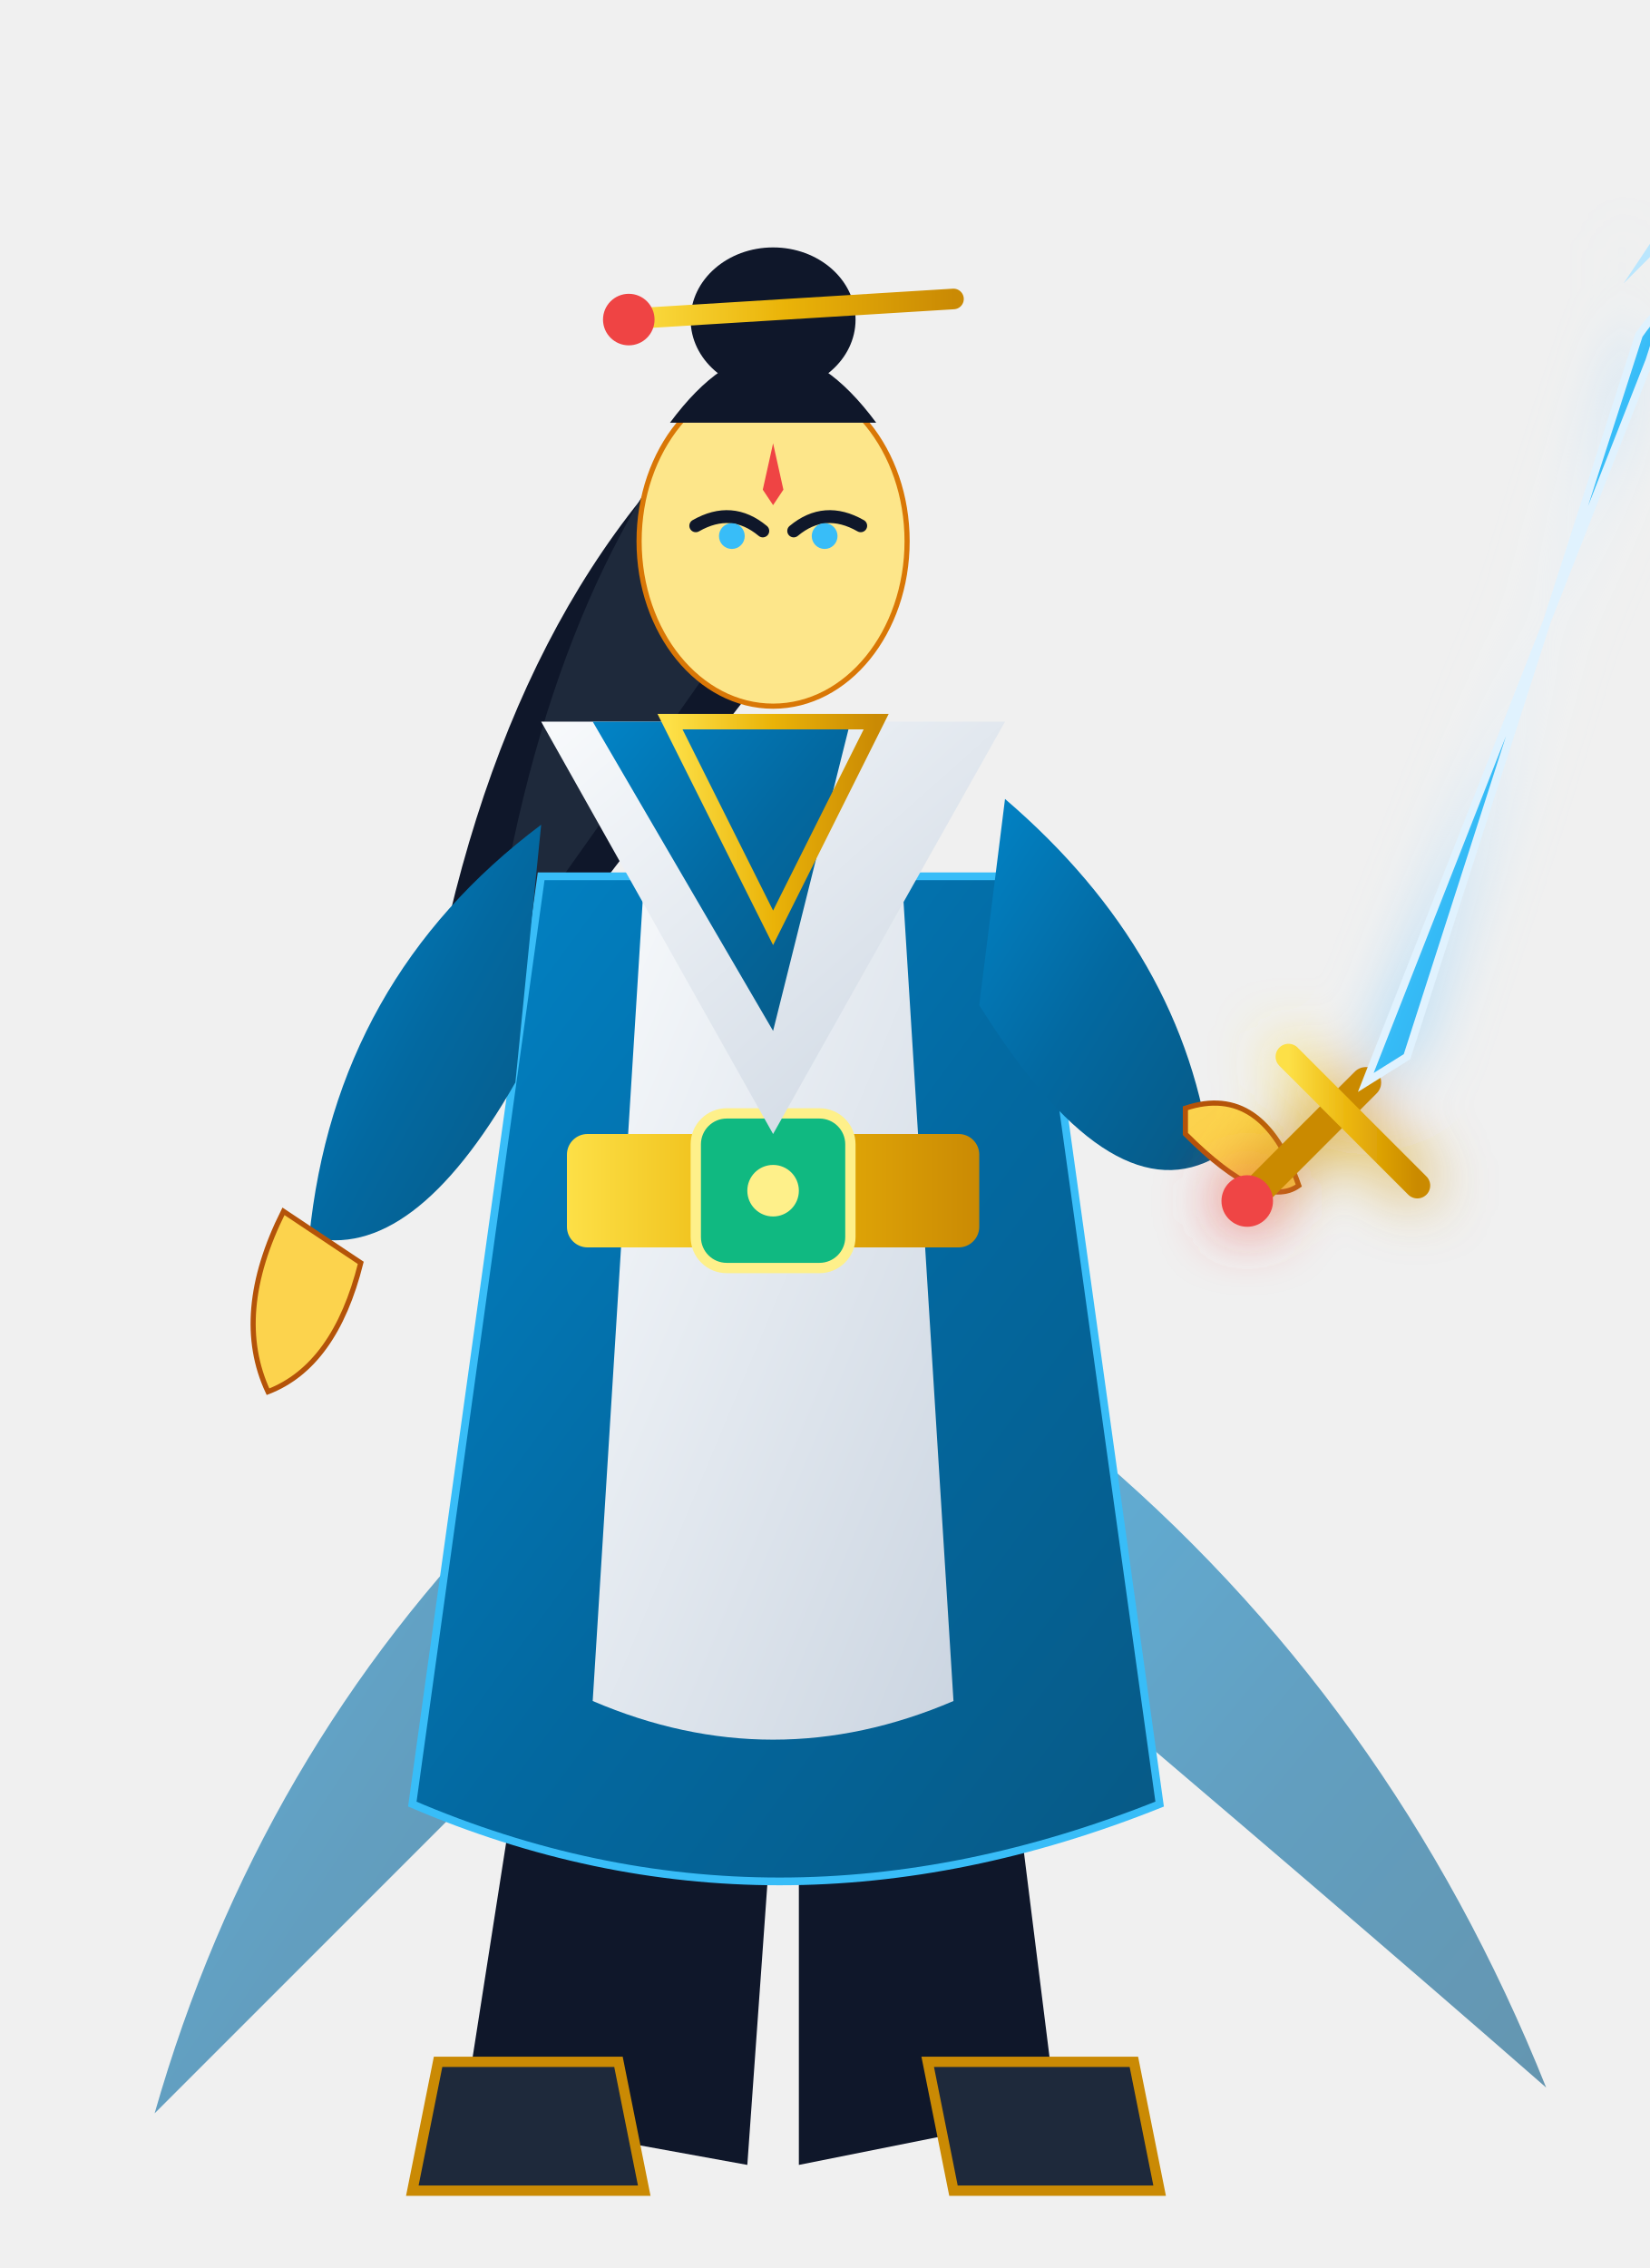
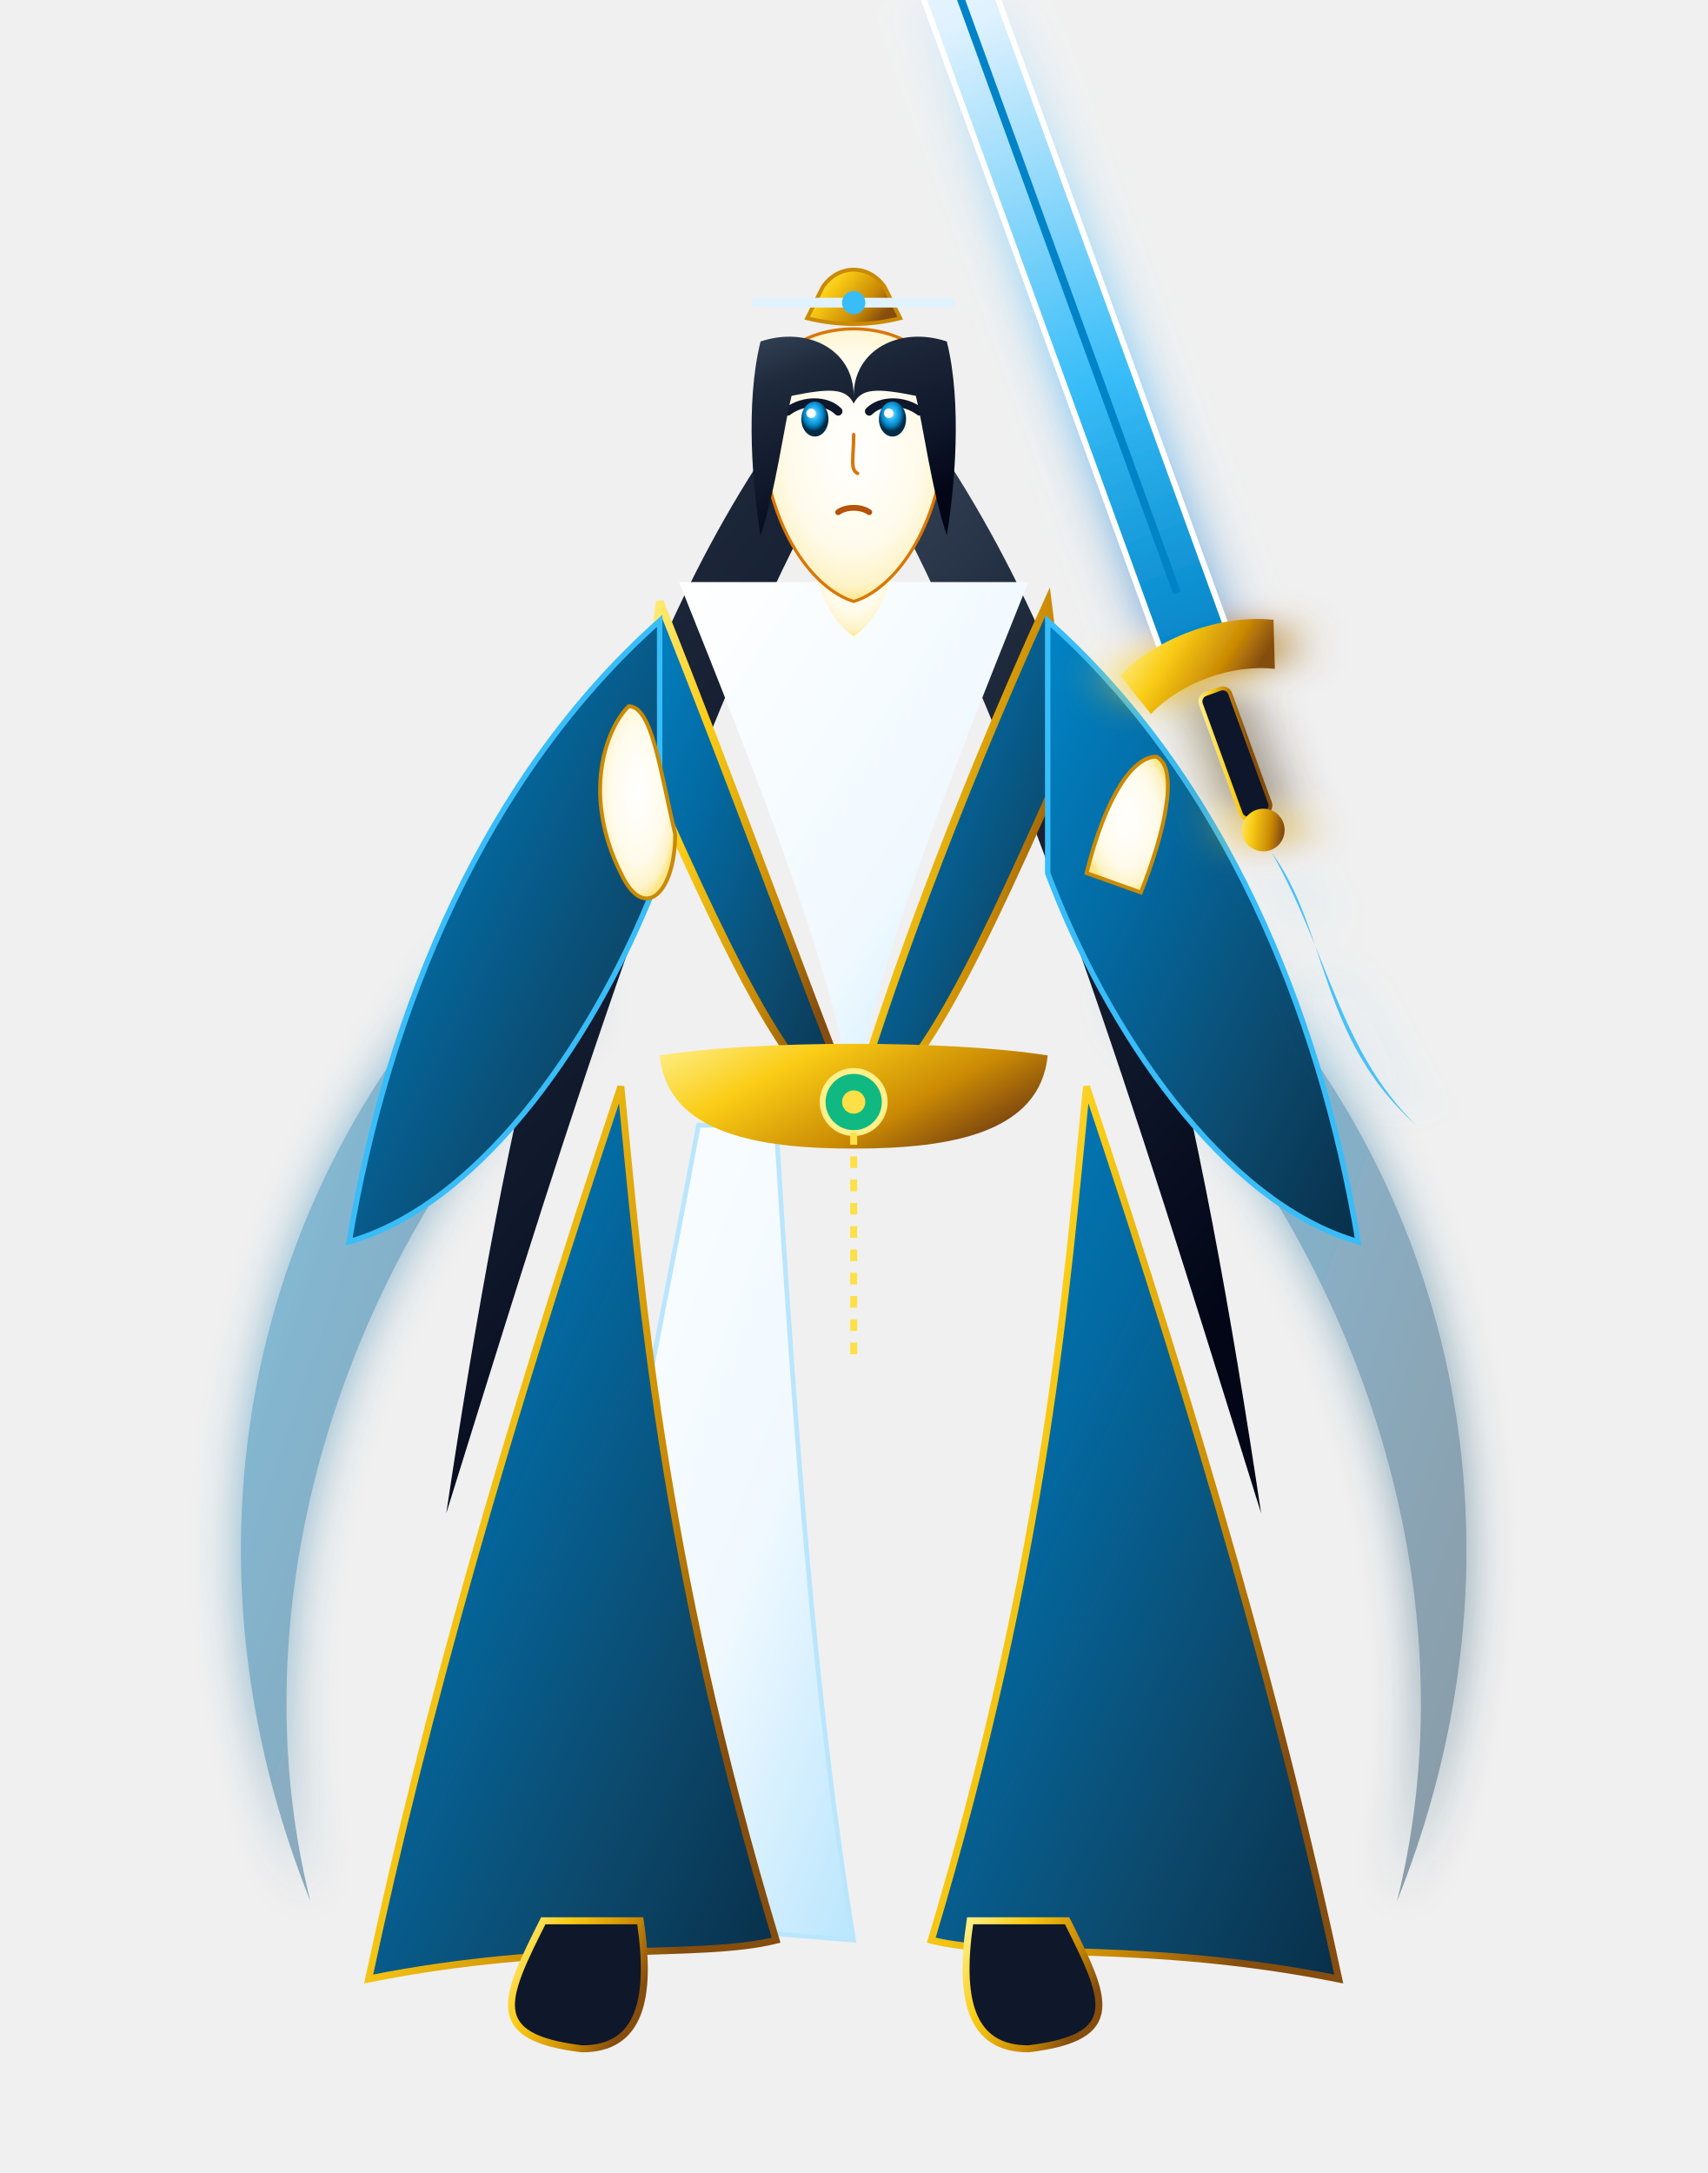
- <svg xmlns="http://www.w3.org/2000/svg" viewBox="0 0 320 440" width="100%" height="100%">
+ <svg xmlns="http://www.w3.org/2000/svg" viewBox="0 0 440 560" width="100%" height="100%">
  <defs>
-     <linearGradient id="daoRobeGrad" x1="0%" y1="0%" x2="100%" y2="100%">
+     <linearGradient id="swRobesDeep" x1="0%" y1="0%" x2="100%" y2="100%">
      <stop offset="0%" stop-color="#0284c7" />
-       <stop offset="50%" stop-color="#0369a1" />
-       <stop offset="100%" stop-color="#075985" />
+       <stop offset="35%" stop-color="#0369a1" />
+       <stop offset="70%" stop-color="#0c4a6e" />
+       <stop offset="100%" stop-color="#082f49" />
    </linearGradient>
-     <linearGradient id="innerRobeGrad" x1="0%" y1="0%" x2="100%" y2="100%">
-       <stop offset="0%" stop-color="#f8fafc" />
-       <stop offset="100%" stop-color="#cbd5e1" />
+     <linearGradient id="swSilkWhite" x1="0%" y1="0%" x2="100%" y2="100%">
+       <stop offset="0%" stop-color="#ffffff" />
+       <stop offset="60%" stop-color="#f0f9ff" />
+       <stop offset="100%" stop-color="#bae6fd" />
    </linearGradient>
-     <linearGradient id="goldTrimGrad" x1="0%" y1="0%" x2="100%" y2="0%">
-       <stop offset="0%" stop-color="#fde047" />
-       <stop offset="50%" stop-color="#eab308" />
-       <stop offset="100%" stop-color="#ca8a04" />
+     <linearGradient id="swGoldShine" x1="0%" y1="0%" x2="100%" y2="50%">
+       <stop offset="0%" stop-color="#fef08a" />
+       <stop offset="35%" stop-color="#facc15" />
+       <stop offset="75%" stop-color="#ca8a04" />
+       <stop offset="100%" stop-color="#854d0e" />
    </linearGradient>
-     <linearGradient id="swordBladeGrad" x1="0%" y1="0%" x2="100%" y2="100%">
-       <stop offset="0%" stop-color="#e0f2fe" />
-       <stop offset="50%" stop-color="#38bdf8" />
+     <linearGradient id="swHairLux" x1="0%" y1="0%" x2="40%" y2="100%">
+       <stop offset="0%" stop-color="#334155" />
+       <stop offset="25%" stop-color="#1e293b" />
+       <stop offset="70%" stop-color="#0f172a" />
+       <stop offset="100%" stop-color="#020617" />
+     </linearGradient>
+     <linearGradient id="swBladeBeam" x1="0%" y1="0%" x2="0%" y2="100%">
+       <stop offset="0%" stop-color="#ffffff" />
+       <stop offset="30%" stop-color="#e0f2fe" />
+       <stop offset="70%" stop-color="#38bdf8" />
      <stop offset="100%" stop-color="#0284c7" />
    </linearGradient>
-     <filter id="swordGlow" x="-20%" y="-20%" width="140%" height="140%">
+     <radialGradient id="swSkinAnime" cx="50%" cy="45%" r="55%">
+       <stop offset="0%" stop-color="#ffffff" />
+       <stop offset="65%" stop-color="#fffbeb" />
+       <stop offset="90%" stop-color="#fef3c7" />
+       <stop offset="100%" stop-color="#fde68a" />
+     </radialGradient>
+     <radialGradient id="swEyeCrystal" cx="45%" cy="35%" r="50%">
+       <stop offset="0%" stop-color="#f0f9ff" />
+       <stop offset="30%" stop-color="#38bdf8" />
+       <stop offset="70%" stop-color="#0284c7" />
+       <stop offset="100%" stop-color="#032b43" />
+     </radialGradient>
+     <filter id="swSoftAura" x="-20%" y="-20%" width="140%" height="140%">
      <feGaussianBlur stdDeviation="6" result="blur" />
      <feComposite in="SourceGraphic" in2="blur" operator="over" />
    </filter>
  </defs>
-   <g transform="translate(10, 10)">
-     <path d="M 90 280 Q 40 330 20 400 Q 50 370 100 320 Z" fill="url(#daoRobeGrad)" opacity="0.6" />
-     <path d="M 200 270 Q 260 320 290 395 Q 250 360 185 305 Z" fill="url(#daoRobeGrad)" opacity="0.6" />
-     <path d="M 125 75 Q 80 120 70 210 Q 100 170 135 125 Z" fill="#0f172a" />
-     <path d="M 130 65 Q 95 105 85 180 Q 110 145 138 105 Z" fill="#1e293b" />
-     <path d="M 105 240 L 80 400 L 135 410 L 145 270 Z" fill="#0f172a" />
-     <path d="M 175 240 L 195 400 L 145 410 L 145 270 Z" fill="#0f172a" />
-     <path d="M 75 390 L 70 415 L 115 415 L 110 390 Z" fill="#1e293b" stroke="#ca8a04" stroke-width="2" />
-     <path d="M 170 390 L 175 415 L 215 415 L 210 390 Z" fill="#1e293b" stroke="#ca8a04" stroke-width="2" />
-     <path d="M 95 160 L 70 340 Q 140 370 215 340 L 190 160 Z" fill="url(#daoRobeGrad)" stroke="#38bdf8" stroke-width="1.5" />
-     <path d="M 115 160 L 105 320 Q 140 335 175 320 L 165 160 Z" fill="url(#innerRobeGrad)" />
-     <rect x="100" y="210" width="80" height="22" rx="4" fill="url(#goldTrimGrad)" />
-     <rect x="125" y="206" width="30" height="30" rx="6" fill="#10b981" stroke="#fef08a" stroke-width="2" />
-     <circle cx="140" cy="221" r="5" fill="#fef08a" />
-     <path d="M 95 150 Q 55 180 50 230 Q 70 235 90 200 Z" fill="url(#daoRobeGrad)" />
-     <path d="M 45 225 Q 35 245 42 260 Q 55 255 60 235 Z" fill="#fcd34d" stroke="#b45309" stroke-width="1" />
-     <path d="M 95 130 L 140 210 L 185 130 Z" fill="url(#innerRobeGrad)" />
-     <path d="M 105 130 L 140 190 L 155 130 Z" fill="url(#daoRobeGrad)" />
-     <path d="M 120 130 L 140 170 L 160 130 Z" fill="none" stroke="url(#goldTrimGrad)" stroke-width="3" />
-     <ellipse cx="140" cy="95" rx="26" ry="32" fill="#fde68a" stroke="#d97706" stroke-width="1" />
-     <path d="M 125 92 Q 132 88 138 93" stroke="#0f172a" stroke-width="2.5" fill="none" stroke-linecap="round" />
-     <path d="M 144 93 Q 150 88 157 92" stroke="#0f172a" stroke-width="2.5" fill="none" stroke-linecap="round" />
-     <circle cx="132" cy="94" r="2.5" fill="#38bdf8" />
-     <circle cx="150" cy="94" r="2.5" fill="#38bdf8" />
-     <path d="M 140 76 L 142 85 L 140 88 L 138 85 Z" fill="#ef4444" />
-     <path d="M 120 72 Q 140 45 160 72 Z" fill="#0f172a" />
-     <ellipse cx="140" cy="52" rx="16" ry="14" fill="#0f172a" />
-     <line x1="110" y1="52" x2="175" y2="48" stroke="url(#goldTrimGrad)" stroke-width="4" stroke-linecap="round" />
-     <circle cx="112" cy="52" r="5" fill="#ef4444" />
-     <path d="M 185 145 Q 220 175 225 215 Q 205 225 180 185 Z" fill="url(#daoRobeGrad)" />
-     <path d="M 220 210 Q 235 225 242 220 Q 235 200 220 205 Z" fill="#fcd34d" stroke="#b45309" stroke-width="1" />
-     <g transform="translate(20, -10)" filter="url(#swordGlow)">
-       <path d="M 215 230 L 235 210" stroke="#ca8a04" stroke-width="6" stroke-linecap="round" />
-       <circle cx="212" cy="233" r="5" fill="#ef4444" />
-       <line x1="220" y1="205" x2="245" y2="230" stroke="url(#goldTrimGrad)" stroke-width="5" stroke-linecap="round" />
-       <path d="M 235 210 L 290 70 Q 295 55 288 65 L 243 205 Z" fill="url(#swordBladeGrad)" stroke="#e0f2fe" stroke-width="1.5" />
-       <path d="M 285 55 L 295 40 Q 300 30 292 48 Z" fill="#bae6fd" />
+   <g id="rig-swordsman-master" transform="translate(20, 10)">
+     <path d="M 120 220 C 50 280, 20 380, 60 480 C 40 400, 70 310, 130 250 Z" fill="url(#swRobesDeep)" opacity="0.45" filter="url(#swSoftAura)" />
+     <path d="M 280 220 C 350 280, 380 380, 340 480 C 360 400, 330 310, 270 250 Z" fill="url(#swRobesDeep)" opacity="0.45" filter="url(#swSoftAura)" />
+     <path d="M 175 110 C 130 180, 110 280, 95 380 C 120 300, 150 200, 185 130 Z" fill="url(#swHairLux)" />
+     <path d="M 225 110 C 270 180, 290 280, 305 380 C 280 300, 250 200, 215 130 Z" fill="url(#swHairLux)" />
+     <path d="M 160 280 C 145 360, 130 430, 120 490 C 150 485, 175 488, 200 490 C 190 430, 185 360, 180 280 Z" fill="url(#swSilkWhite)" stroke="#bae6fd" stroke-width="1.2" />
+     <path d="M 140 270 C 110 360, 90 430, 75 500 C 125 490, 160 495, 180 490 C 150 390, 145 320, 140 270 Z" fill="url(#swRobesDeep)" stroke="url(#swGoldShine)" stroke-width="1.8" />
+     <path d="M 260 270 C 290 360, 310 430, 325 500 C 275 490, 240 495, 220 490 C 250 390, 255 320, 260 270 Z" fill="url(#swRobesDeep)" stroke="url(#swGoldShine)" stroke-width="1.8" />
+     <path d="M 120 485 C 110 505, 105 515, 130 518 C 145 518, 148 505, 145 485 Z" fill="#0f172a" stroke="url(#swGoldShine)" stroke-width="1.8" />
+     <path d="M 255 485 C 265 505, 270 515, 245 518 C 230 518, 227 505, 230 485 Z" fill="#0f172a" stroke="url(#swGoldShine)" stroke-width="1.8" />
+     <path d="M 155 140 C 175 190, 195 240, 200 275 C 205 240, 225 190, 245 140 Z" fill="url(#swSilkWhite)" />
+     <path d="M 150 145 C 170 195, 188 245, 200 275 C 185 275, 165 230, 145 185 Z" fill="url(#swRobesDeep)" stroke="url(#swGoldShine)" stroke-width="2" />
+     <path d="M 250 145 C 225 200, 208 248, 200 275 C 215 275, 235 230, 255 185 Z" fill="url(#swRobesDeep)" stroke="url(#swGoldShine)" stroke-width="2" />
+     <path d="M 150 262 C 175 258, 225 258, 250 262 C 248 282, 225 286, 200 286 C 175 286, 152 282, 150 262 Z" fill="url(#swGoldShine)" />
+     <circle cx="200" cy="274" r="8" fill="#10b981" stroke="#fef08a" stroke-width="1.5" />
+     <circle cx="200" cy="274" r="3" fill="#fde047" />
+     <line x1="200" y1="282" x2="200" y2="340" stroke="#fde047" stroke-width="1.8" stroke-dasharray="3,3" />
+     <path d="M 150 150 C 105 190, 80 250, 70 310 C 105 300, 135 255, 150 215 Z" fill="url(#swRobesDeep)" stroke="#38bdf8" stroke-width="1.4" />
+     <path d="M 250 150 C 295 190, 320 250, 330 310 C 295 300, 265 255, 250 215 Z" fill="url(#swRobesDeep)" stroke="#38bdf8" stroke-width="1.4" />
+     <path d="M 140 215 C 130 195, 136 178, 142 172 C 148 172, 150 188, 154 205 C 154 220, 146 228, 140 215 Z" fill="url(#swSkinAnime)" stroke="#ca8a04" stroke-width="1" />
+     <path d="M 260 215 C 265 195, 272 185, 278 185 C 284 188, 280 205, 274 220 Z" fill="url(#swSkinAnime)" stroke="#ca8a04" stroke-width="1" />
+     <path d="M 188 120 C 188 140, 194 150, 200 154 C 206 150, 212 140, 212 120 Z" fill="url(#swSkinAnime)" />
+     <path d="M 176 95 C 176 126, 190 142, 200 145 C 210 142, 224 126, 224 95 C 224 68, 176 68, 176 95 Z" fill="url(#swSkinAnime)" stroke="#d97706" stroke-width="0.8" />
+     <path d="M 183 96 C 187 93, 193 93, 196 96" fill="none" stroke="#0f172a" stroke-width="2.2" stroke-linecap="round" />
+     <ellipse cx="190" cy="98" rx="3.5" ry="4.5" fill="url(#swEyeCrystal)" />
+     <circle cx="189" cy="96.5" r="1.2" fill="#ffffff" />
+     <path d="M 181 90 C 186 87, 192 87, 196 90" fill="none" stroke="#475569" stroke-width="1.2" stroke-linecap="round" />
+     <path d="M 204 96 C 207 93, 213 93, 217 96" fill="none" stroke="#0f172a" stroke-width="2.2" stroke-linecap="round" />
+     <ellipse cx="210" cy="98" rx="3.5" ry="4.5" fill="url(#swEyeCrystal)" />
+     <circle cx="209" cy="96.5" r="1.2" fill="#ffffff" />
+     <path d="M 204 90 C 208 87, 214 87, 219 90" fill="none" stroke="#475569" stroke-width="1.2" stroke-linecap="round" />
+     <path d="M 200 102 C 200 108, 199 111, 201 112" fill="none" stroke="#d97706" stroke-width="0.9" stroke-linecap="round" />
+     <path d="M 196 122 C 198 120.5, 202 120.5, 204 122" fill="none" stroke="#b45309" stroke-width="1.5" stroke-linecap="round" />
+     <path d="M 176 78 C 188 74, 200 80, 200 92 C 200 80, 212 74, 224 78 C 228 94, 226 116, 224 128 C 220 116, 218 100, 216 92 C 206 90, 202 90, 200 94 C 198 90, 194 90, 184 92 C 182 100, 180 116, 176 128 C 174 116, 172 94, 176 78 Z" fill="url(#swHairLux)" />
+     <path d="M 192 64 C 196 58, 204 58, 208 64 L 212 72 C 204 74, 196 74, 188 72 Z" fill="url(#swGoldShine)" stroke="#ca8a04" stroke-width="1" />
+     <line x1="175" y1="68" x2="225" y2="68" stroke="#e0f2fe" stroke-width="2.5" stroke-linecap="round" />
+     <circle cx="200" cy="68" r="3" fill="#38bdf8" />
+     <g id="swordsman-blade" transform="translate(280, 160) rotate(-20)" filter="url(#swSoftAura)">
+       <path d="M 0 0 L 0 -220 L 9 -245 L 18 -220 L 18 0 Z" fill="url(#swBladeBeam)" stroke="#ffffff" stroke-width="1.5" />
+       <line x1="9" y1="-230" x2="9" y2="-15" stroke="#0284c7" stroke-width="2" />
+       <path d="M -12 0 C 0 -6, 18 -6, 30 0 L 26 12 C 16 7, 2 7, -8 12 Z" fill="url(#swGoldShine)" />
+       <rect x="5" y="12" width="8" height="34" rx="2" fill="#0f172a" stroke="url(#swGoldShine)" stroke-width="1" />
+       <circle cx="9" cy="50" r="5.5" fill="url(#swGoldShine)" />
+       <path d="M 9 56 C 16 80, 4 105, 20 135 C 8 110, 14 85, 9 56 Z" fill="#38bdf8" opacity="0.9" />
    </g>
  </g>
</svg>
